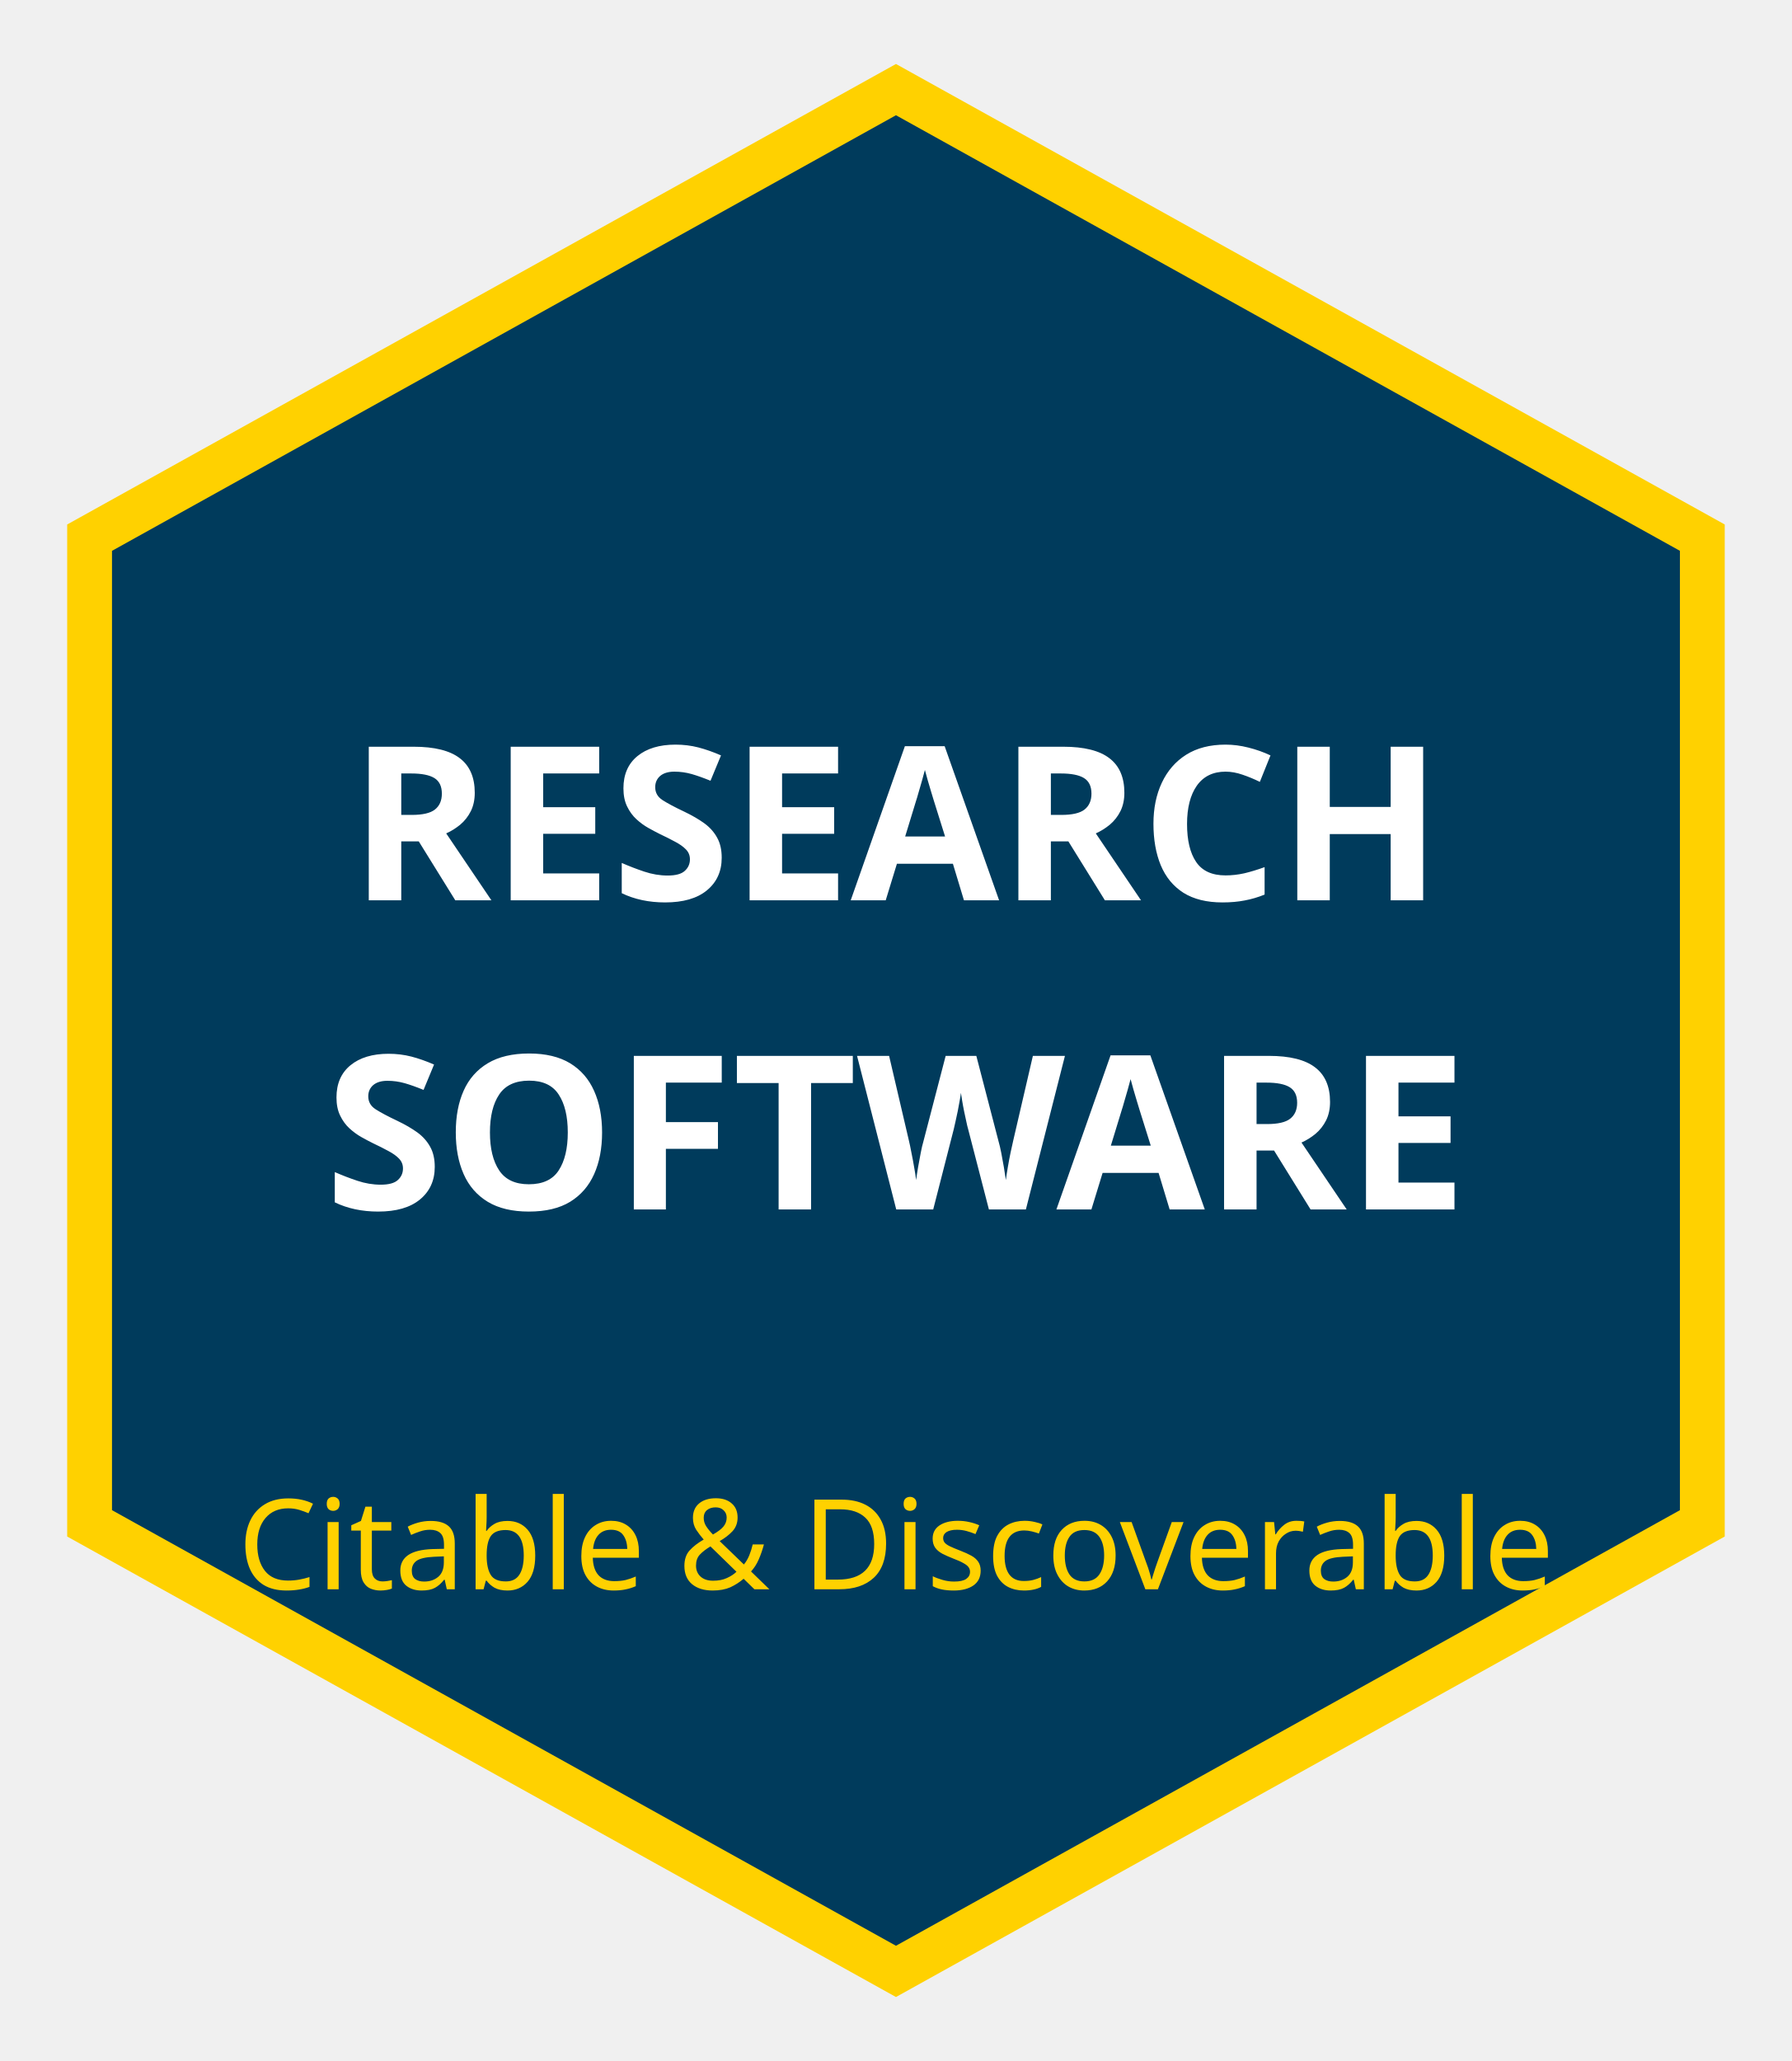
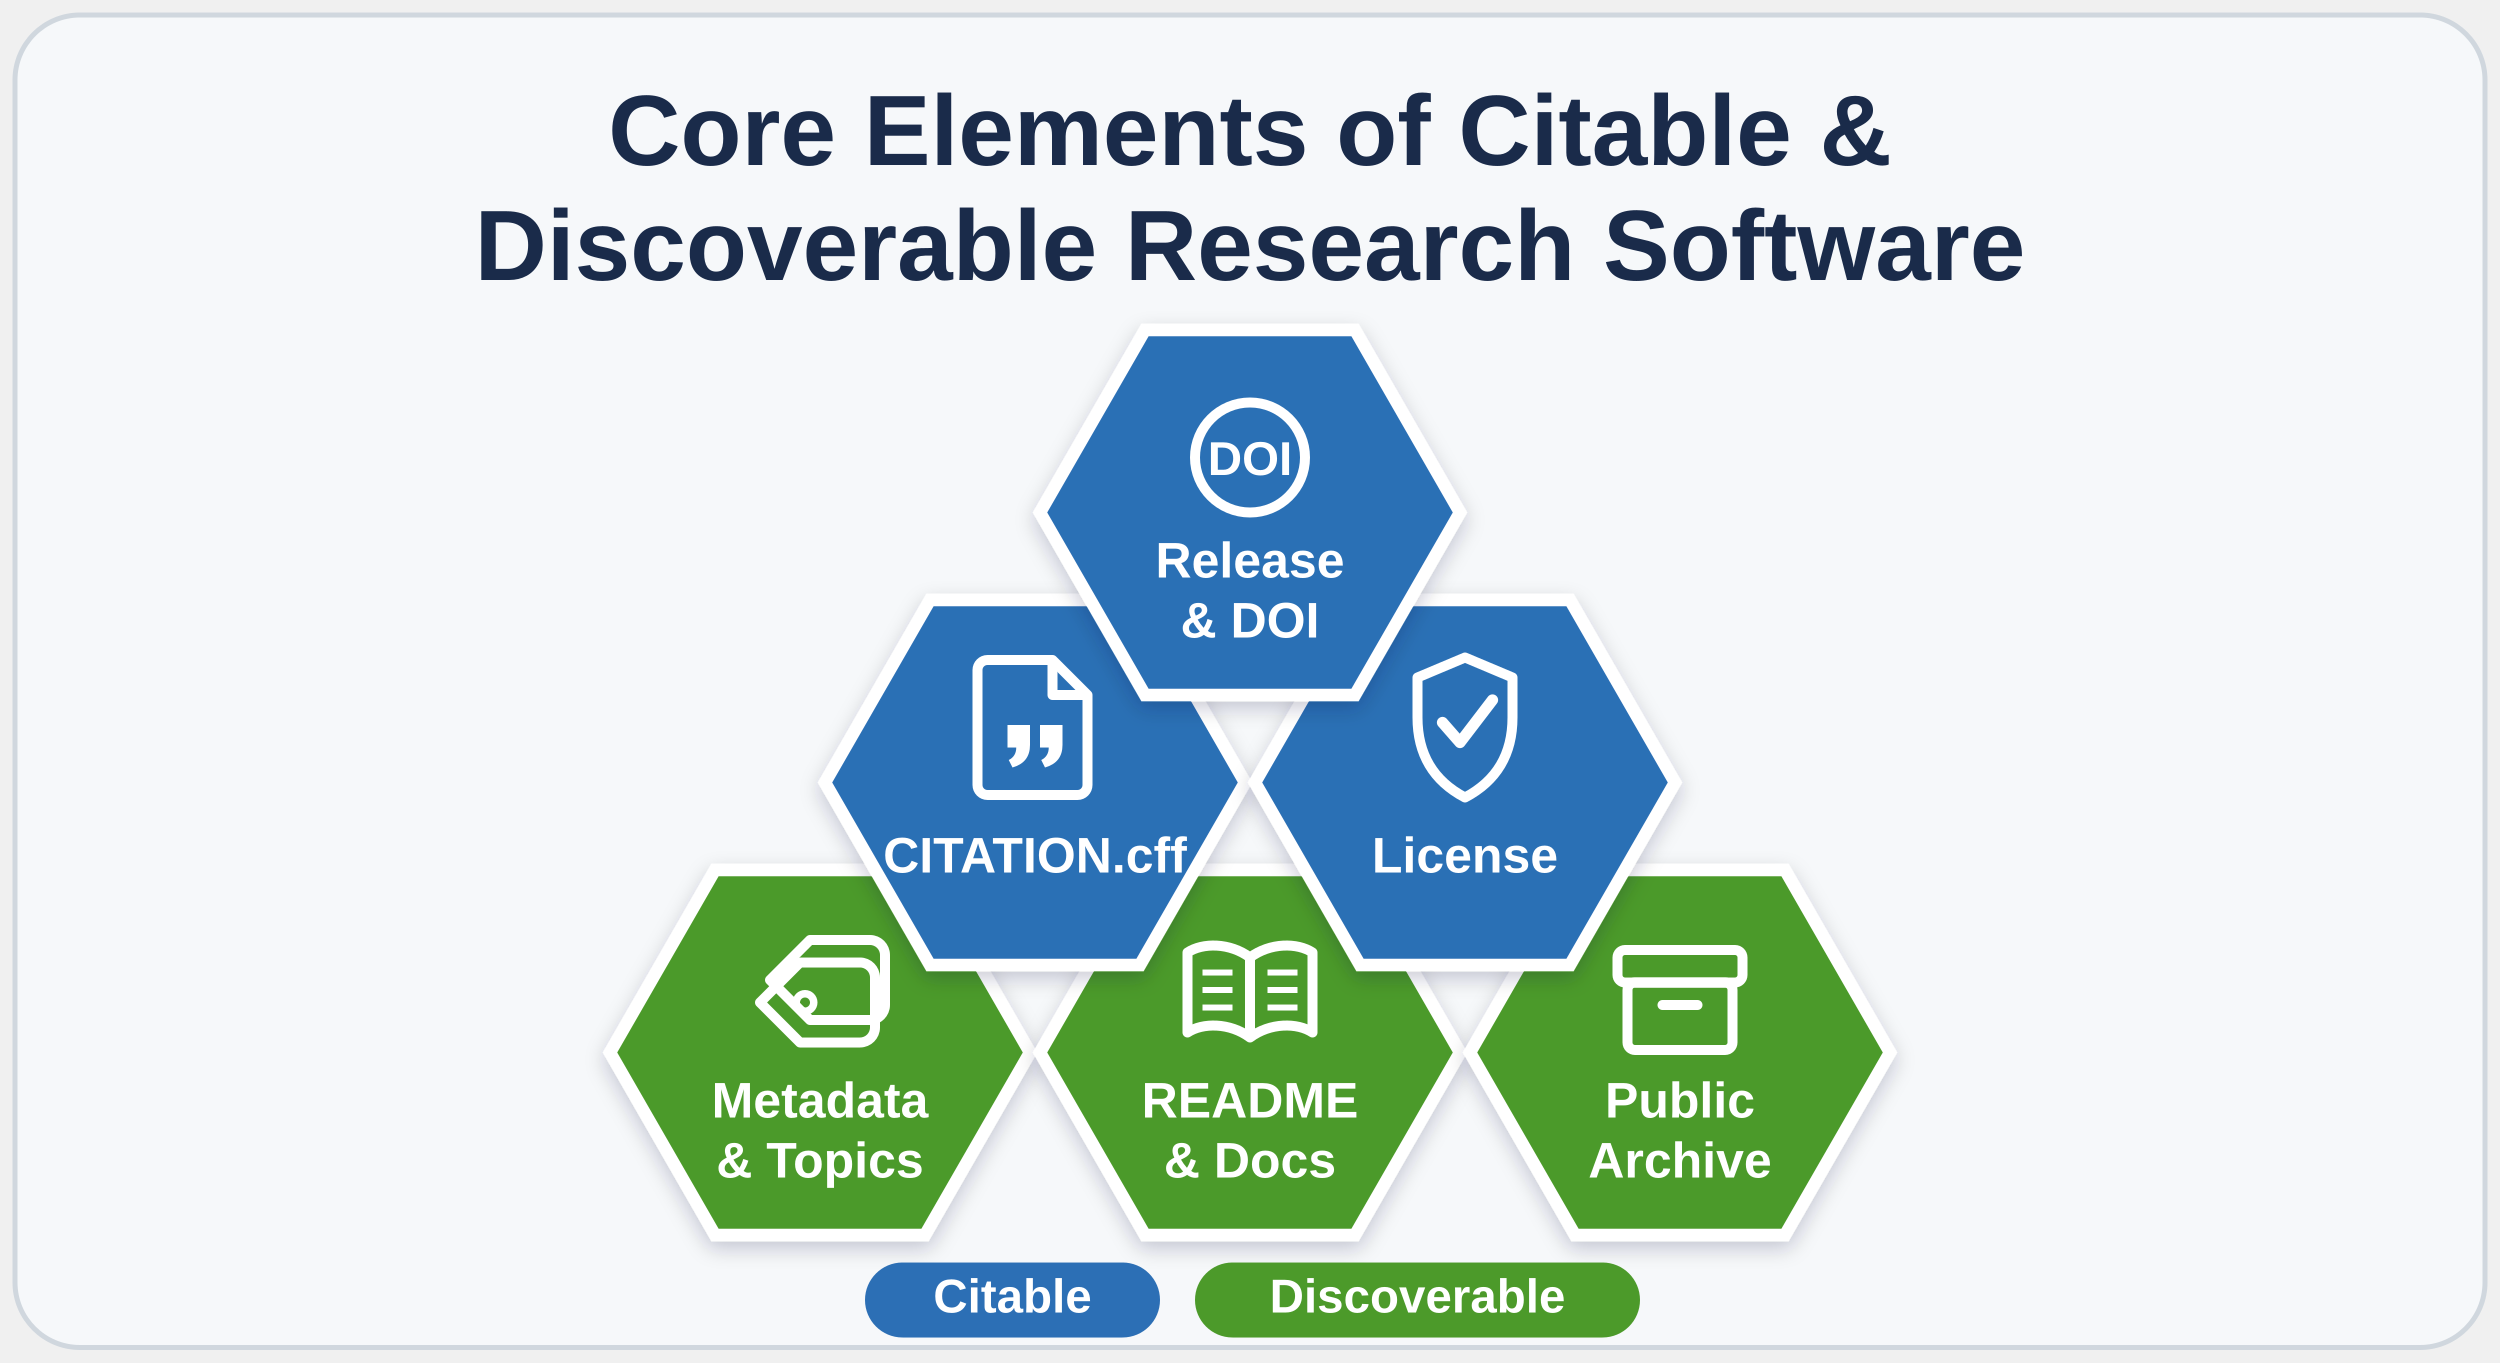
- <svg xmlns="http://www.w3.org/2000/svg" viewBox="0 0 200 230" width="200" height="230">
-   <polygon points="100,10 190,60 190,170 100,220 10,170 10,60" fill="#003B5C" stroke="#FFD100" stroke-width="5" />
-   <text x="50%" y="40%" dominant-baseline="middle" text-anchor="middle" font-family="sans-serif" font-size="24" fill="white" font-weight="bold">RESEARCH</text>
-   <text x="50%" y="55%" dominant-baseline="middle" text-anchor="middle" font-family="sans-serif" font-size="24" fill="white" font-weight="bold">SOFTWARE</text>
-   <text x="50%" y="75%" dominant-baseline="middle" text-anchor="middle" font-family="sans-serif" font-size="14" fill="#FFD100">Citable &amp; Discoverable</text>
+ <svg xmlns="http://www.w3.org/2000/svg" viewBox="0 0 1000 545" font-family="'Helvetica Neue',Arial,sans-serif" role="img" aria-label="Core Elements of Citable and Discoverable Research Software: six hexagons in two categories. Blue (Citable): Release and DOI, CITATION.cff, License. Green (Discoverable): Metadata and Topics, README and Docs, Public Archive.">
+   <defs>
+     <filter id="hexShadow" x="-25%" y="-25%" width="150%" height="150%">
+       <feDropShadow dx="0" dy="3" stdDeviation="4" flood-color="#0b1b33" flood-opacity="0.20" />
+     </filter>
+   </defs>
+   <rect x="6" y="6" width="988" height="533" rx="26" fill="#F6F8FA" stroke="#D0D7DE" stroke-width="2" />
+   <g fill="#1A2B4A" font-weight="700" font-size="40" text-anchor="middle">
+     <text x="500" y="66">Core Elements of Citable &amp;</text>
+     <text x="500" y="112">Discoverable Research Software</text>
+   </g>
+   <g>
+     <polygon points="244,421 286,348 370,348 412,421 370,494 286,494" fill="#4C9A2A" stroke="#fff" stroke-width="5" filter="url(#hexShadow)" />
+     <g transform="translate(328,401)" fill="none" stroke="#fff" stroke-width="4" stroke-linejoin="round">
+       <path d="M-24,0 L-8,-16 H16 a6,6 0 0 1 6,6 V10 a6,6 0 0 1 -6,6 H-8 Z" transform="translate(4,-9)" />
+       <path d="M-24,0 L-8,-16 H16 a6,6 0 0 1 6,6 V10 a6,6 0 0 1 -6,6 H-8 Z" />
+       <circle cx="-6" cy="0" r="3.5" stroke-width="3" />
+     </g>
+     <g fill="#fff" font-weight="700" font-size="20" text-anchor="middle">
+       <text x="328" y="447">Metadata</text>
+       <text x="328" y="471">&amp; Topics</text>
+     </g>
+   </g>
+   <g>
+     <polygon points="416,421 458,348 542,348 584,421 542,494 458,494" fill="#4C9A2A" stroke="#fff" stroke-width="5" filter="url(#hexShadow)" />
+     <g transform="translate(500,398)" fill="none" stroke="#fff" stroke-width="4" stroke-linejoin="round">
+       <path d="M0,-15 C-8,-21 -19,-21 -25,-17 V15 C-19,11 -8,11 0,17 C8,11 19,11 25,15 V-17 C19,-21 8,-21 0,-15 Z" />
+       <path d="M0,-15 V17" />
+       <path d="M-19,-9 h12 M-19,-2 h12 M-19,5 h12 M7,-9 h12 M7,-2 h12 M7,5 h12" stroke-width="2.4" />
+     </g>
+     <g fill="#fff" font-weight="700" font-size="20" text-anchor="middle">
+       <text x="500" y="447">README</text>
+       <text x="500" y="471">&amp; Docs</text>
+     </g>
+   </g>
+   <g>
+     <polygon points="588,421 630,348 714,348 756,421 714,494 630,494" fill="#4C9A2A" stroke="#fff" stroke-width="5" filter="url(#hexShadow)" />
+     <g transform="translate(672,400)" fill="none" stroke="#fff" stroke-width="4" stroke-linejoin="round">
+       <rect x="-25" y="-20" width="50" height="13" rx="3" />
+       <rect x="-21" y="-7" width="42" height="27" rx="3" />
+       <path d="M-7,2 h14" stroke-linecap="round" />
+     </g>
+     <g fill="#fff" font-weight="700" font-size="20" text-anchor="middle">
+       <text x="672" y="447">Public</text>
+       <text x="672" y="471">Archive</text>
+     </g>
+   </g>
+   <g>
+     <polygon points="330,313 372,240 456,240 498,313 456,386 372,386" fill="#2C6FB5" stroke="#fff" stroke-width="5" filter="url(#hexShadow)" />
+     <g transform="translate(414,290)">
+       <path d="M-19,-26 H7 L21,-12 V24 a4,4 0 0 1 -4,4 H-19 a4,4 0 0 1 -4,-4 V-22 a4,4 0 0 1 4,-4 Z" fill="none" stroke="#fff" stroke-width="4" stroke-linejoin="round" />
+       <path d="M7,-26 V-12 H21" fill="none" stroke="#fff" stroke-width="4" stroke-linejoin="round" />
+       <path d="M-11,0 h9 v8 q0,7 -7,9 l-1.5,-3 q3,-1.5 3,-5 h-3.5 z M2,0 h9 v8 q0,7 -7,9 l-1.5,-3 q3,-1.5 3,-5 h-3.5 z" fill="#fff" />
+     </g>
+     <text x="414" y="349" fill="#fff" font-weight="700" font-size="20" text-anchor="middle">CITATION.cff</text>
+   </g>
+   <g>
+     <polygon points="502,313 544,240 628,240 670,313 628,386 544,386" fill="#2C6FB5" stroke="#fff" stroke-width="5" filter="url(#hexShadow)" />
+     <g transform="translate(586,290)">
+       <path d="M0,-27 L19,-19 V-3 Q19,19 0,29 Q-19,19 -19,-3 V-19 Z" fill="none" stroke="#fff" stroke-width="4" stroke-linejoin="round" />
+       <path d="M-9,-1 L-2,7 L11,-10" fill="none" stroke="#fff" stroke-width="4.5" stroke-linecap="round" stroke-linejoin="round" />
+     </g>
+     <text x="586" y="349" fill="#fff" font-weight="700" font-size="20" text-anchor="middle">License</text>
+   </g>
+   <g>
+     <polygon points="416,205 458,132 542,132 584,205 542,278 458,278" fill="#2C6FB5" stroke="#fff" stroke-width="5" filter="url(#hexShadow)" />
+     <g transform="translate(500,183)">
+       <circle r="22" fill="none" stroke="#fff" stroke-width="4" />
+       <text y="7" text-anchor="middle" font-size="19" font-weight="700" fill="#fff">DOI</text>
+     </g>
+     <g fill="#fff" font-weight="700" font-size="20" text-anchor="middle">
+       <text x="500" y="231">Release</text>
+       <text x="500" y="255">&amp; DOI</text>
+     </g>
+   </g>
+   <g font-weight="700" font-size="19" text-anchor="middle">
+     <rect x="346" y="505" width="118" height="30" rx="15" fill="#2C6FB5" />
+     <text x="405" y="525" fill="#fff">Citable</text>
+     <rect x="478" y="505" width="178" height="30" rx="15" fill="#4C9A2A" />
+     <text x="567" y="525" fill="#fff">Discoverable</text>
+   </g>
</svg>
